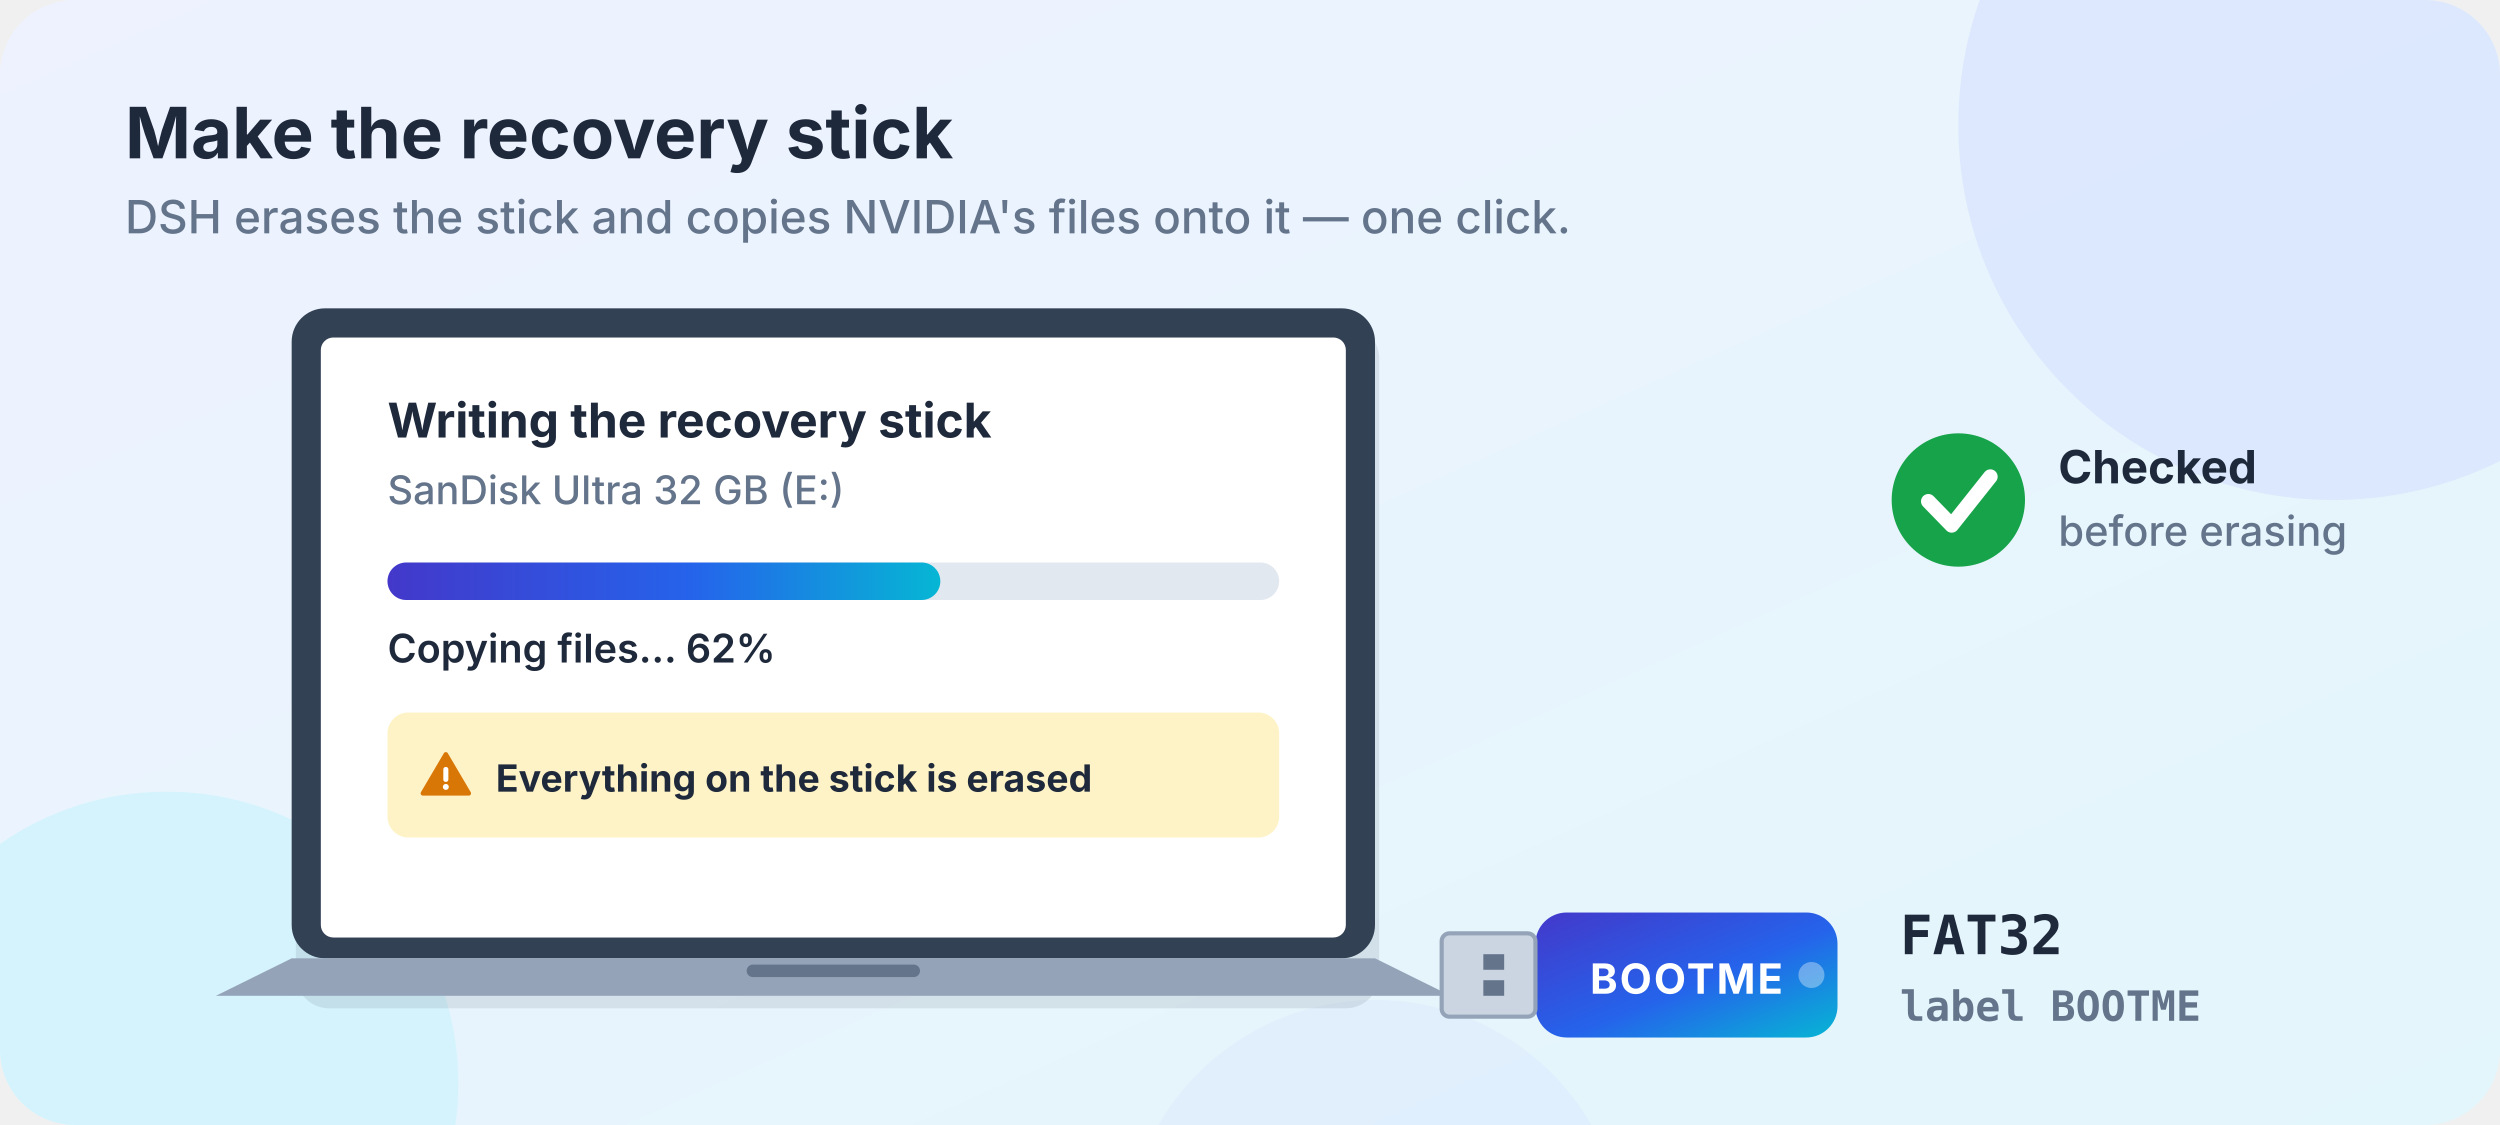
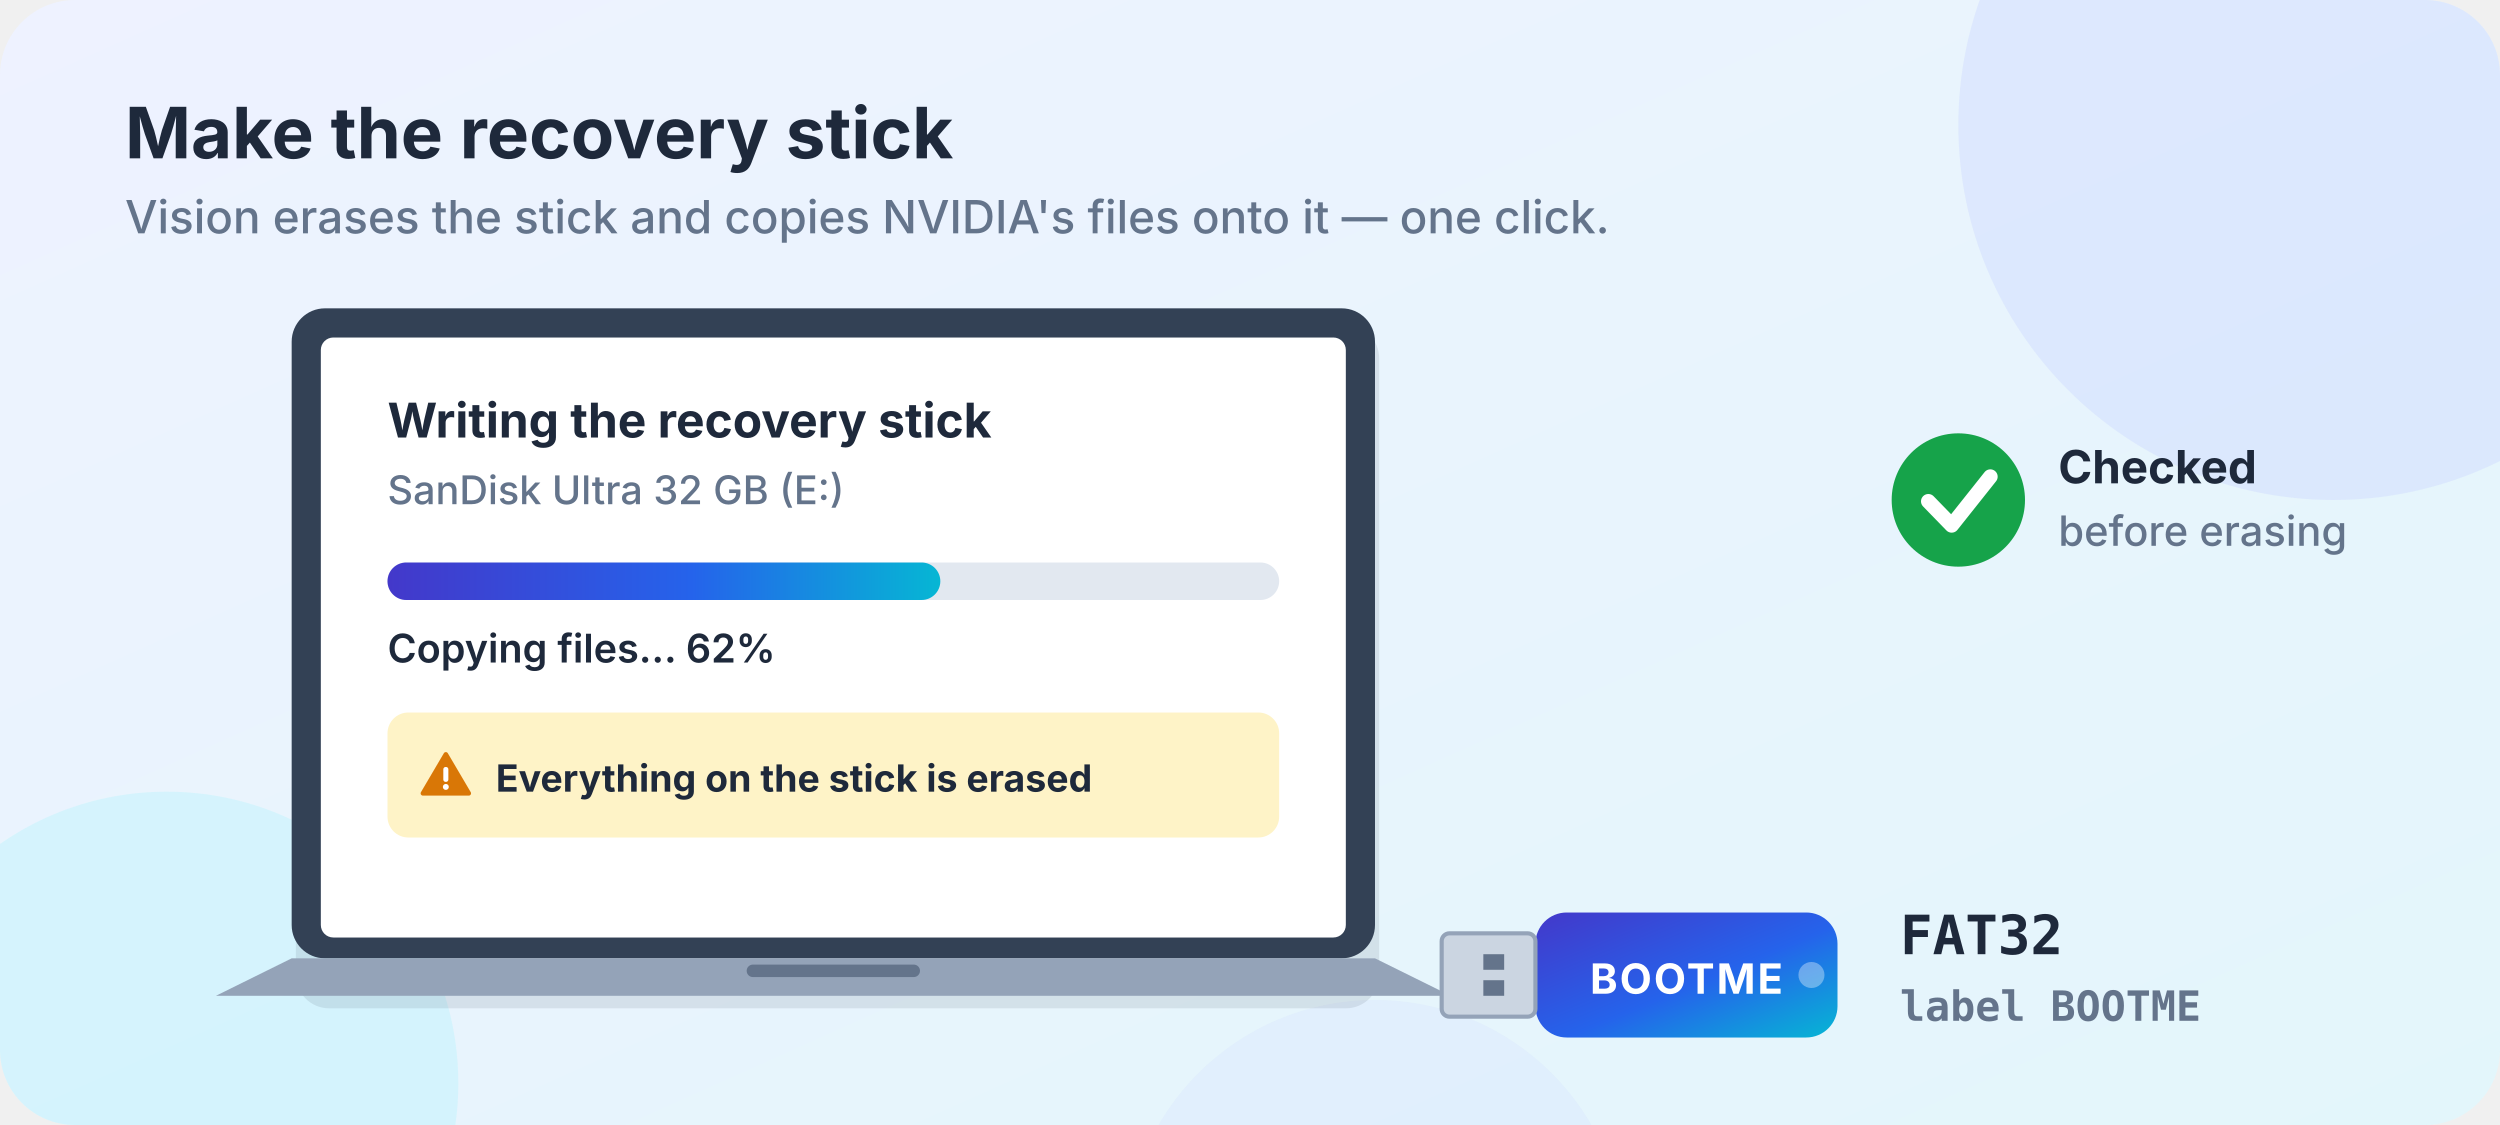
<svg xmlns="http://www.w3.org/2000/svg" width="600" height="270" viewBox="0 0 600 270">
  <defs>
    <linearGradient id="bg" x1="0" y1="0" x2="1" y2="1">
      <stop offset="0" stop-color="#eef2ff" />
      <stop offset="1" stop-color="#e3f6fb" />
    </linearGradient>
    <linearGradient id="brand" x1="0" y1="0" x2="1" y2="1">
      <stop offset="0" stop-color="#4338ca" />
      <stop offset="0.55" stop-color="#2563eb" />
      <stop offset="1" stop-color="#06b6d4" />
    </linearGradient>
    <linearGradient id="brandH" x1="0" y1="0" x2="1" y2="0">
      <stop offset="0" stop-color="#4338ca" />
      <stop offset="0.55" stop-color="#2563eb" />
      <stop offset="1" stop-color="#06b6d4" />
    </linearGradient>
    <pattern id="mesh" width="5" height="5" patternUnits="userSpaceOnUse">
      <rect width="5" height="5" fill="#c09a57" />
      <circle cx="2.5" cy="2.5" r="1.25" fill="#e9d4a4" opacity="0.8" />
    </pattern>
    <clipPath id="frame">
      <rect x="0" y="0" width="600" height="270" rx="18" />
    </clipPath>
  </defs>
  <g clip-path="url(#frame)">
    <rect width="600" height="270" fill="url(#bg)" />
    <circle cx="560" cy="30" r="90" fill="#c7d2fe" opacity="0.35" />
    <circle cx="40" cy="260" r="70" fill="#a5f3fc" opacity="0.3" />
    <circle cx="330.0" cy="300" r="60" fill="#c7d2fe" opacity="0.18" />
    <rect x="71" y="78" width="260" height="164.0" rx="8" fill="#1e293b" opacity="0.1" />
    <rect x="70" y="74" width="260" height="156.0" rx="8" fill="#334155" />
    <rect x="77" y="81" width="246" height="144.0" rx="3" fill="#ffffff" />
    <path d="M51.8,239.0 L348.2,239.0 L330,230.0 L70,230.0 Z" fill="#94a3b8" />
    <rect x="179.2" y="231.5" width="41.6" height="3" rx="1.5" fill="#64748b" />
    <text x="93" y="105" font-family="Inter, 'Segoe UI', 'Liberation Sans', Arial, sans-serif" font-size="11.5" font-weight="700" fill="#1e293b" text-anchor="start">Writing the recovery stick</text>
    <text x="93" y="121" font-family="Inter, 'Segoe UI', 'Liberation Sans', Arial, sans-serif" font-size="9.5" font-weight="500" fill="#64748b" text-anchor="start">SanDisk Ultra 32 GB (E:)</text>
    <rect x="93" y="135" width="214" height="9" rx="4.5" fill="#e2e8f0" />
    <rect x="93" y="135" width="132.68" height="9" rx="4.5" fill="url(#brandH)" />
    <text x="93" y="159" font-family="Inter, 'Segoe UI', 'Liberation Sans', Arial, sans-serif" font-size="9.5" font-weight="600" fill="#1e293b" text-anchor="start">Copying files… 62%</text>
    <rect x="93" y="171" width="214" height="30" rx="5" fill="#fef3c7" />
    <path d="M107,181.05 L112.5,190.4 L101.5,190.4 Z" fill="#d97706" stroke="#d97706" stroke-width="1.1" stroke-linecap="round" stroke-linejoin="round" />
    <rect x="106.395" y="184.075" width="1.21" height="3.575" rx="0.55" fill="#ffffff" />
    <circle cx="107" cy="188.86" r="0.715" fill="#ffffff" />
    <text x="119" y="190" font-family="Inter, 'Segoe UI', 'Liberation Sans', Arial, sans-serif" font-size="9" font-weight="700" fill="#1e293b" text-anchor="start">Everything on the stick is erased</text>
    <g transform="translate(346,219) rotate(0)">
      <rect x="22.5" y="0" width="72.5" height="30.0" rx="7.5" fill="url(#brand)" />
      <rect x="0" y="5.0" width="22.5" height="20.0" rx="1.875" fill="#cbd5e1" stroke="#94a3b8" stroke-width="1" />
      <rect x="10.0" y="10.0" width="5.0" height="3.75" rx="0" fill="#64748b" />
      <rect x="10.0" y="16.25" width="5.0" height="3.75" rx="0" fill="#64748b" />
      <circle cx="88.75" cy="15.0" r="3.125" fill="#ffffff" opacity="0.35" />
      <text x="58.75" y="19.5" font-family="Inter, 'Segoe UI', 'Liberation Sans', Arial, sans-serif" font-size="10.0" font-weight="700" fill="#ffffff" text-anchor="middle" letter-spacing="0.5">BOOTME</text>
    </g>
    <text x="456" y="229" font-family="'JetBrains Mono', 'Cascadia Mono', Consolas, 'DejaVu Sans Mono', monospace" font-size="13" font-weight="700" fill="#1e293b" text-anchor="start">FAT32</text>
    <text x="456" y="245" font-family="'JetBrains Mono', 'Cascadia Mono', Consolas, 'DejaVu Sans Mono', monospace" font-size="10" font-weight="600" fill="#64748b" text-anchor="start">label BOOTME</text>
    <circle cx="470" cy="120" r="16" fill="#16a34a" />
    <path d="M462.8,120.32 L468.4,126.08 L477.68,114.4" fill="none" stroke="#ffffff" stroke-width="3.52" stroke-linecap="round" stroke-linejoin="round" />
    <text x="494" y="116" font-family="Inter, 'Segoe UI', 'Liberation Sans', Arial, sans-serif" font-size="11" font-weight="700" fill="#1e293b" text-anchor="start">Checked</text>
    <text x="494" y="131" font-family="Inter, 'Segoe UI', 'Liberation Sans', Arial, sans-serif" font-size="10" font-weight="500" fill="#64748b" text-anchor="start">before erasing</text>
    <text x="30" y="38" font-family="Inter, 'Segoe UI', 'Liberation Sans', Arial, sans-serif" font-size="17" font-weight="700" fill="#1e293b" text-anchor="start">Make the recovery stick</text>
-     <text x="30" y="56" font-family="Inter, 'Segoe UI', 'Liberation Sans', Arial, sans-serif" font-size="11" font-weight="500" fill="#64748b" text-anchor="start">DSH erases the stick and copies NVIDIA's files onto it — one click.</text>
+     <text x="30" y="56" font-family="Inter, 'Segoe UI', 'Liberation Sans', Arial, sans-serif" font-size="11" font-weight="500" fill="#64748b" text-anchor="start">Vision erases the stick and copies NVIDIA's files onto it — one click.</text>
  </g>
</svg>
